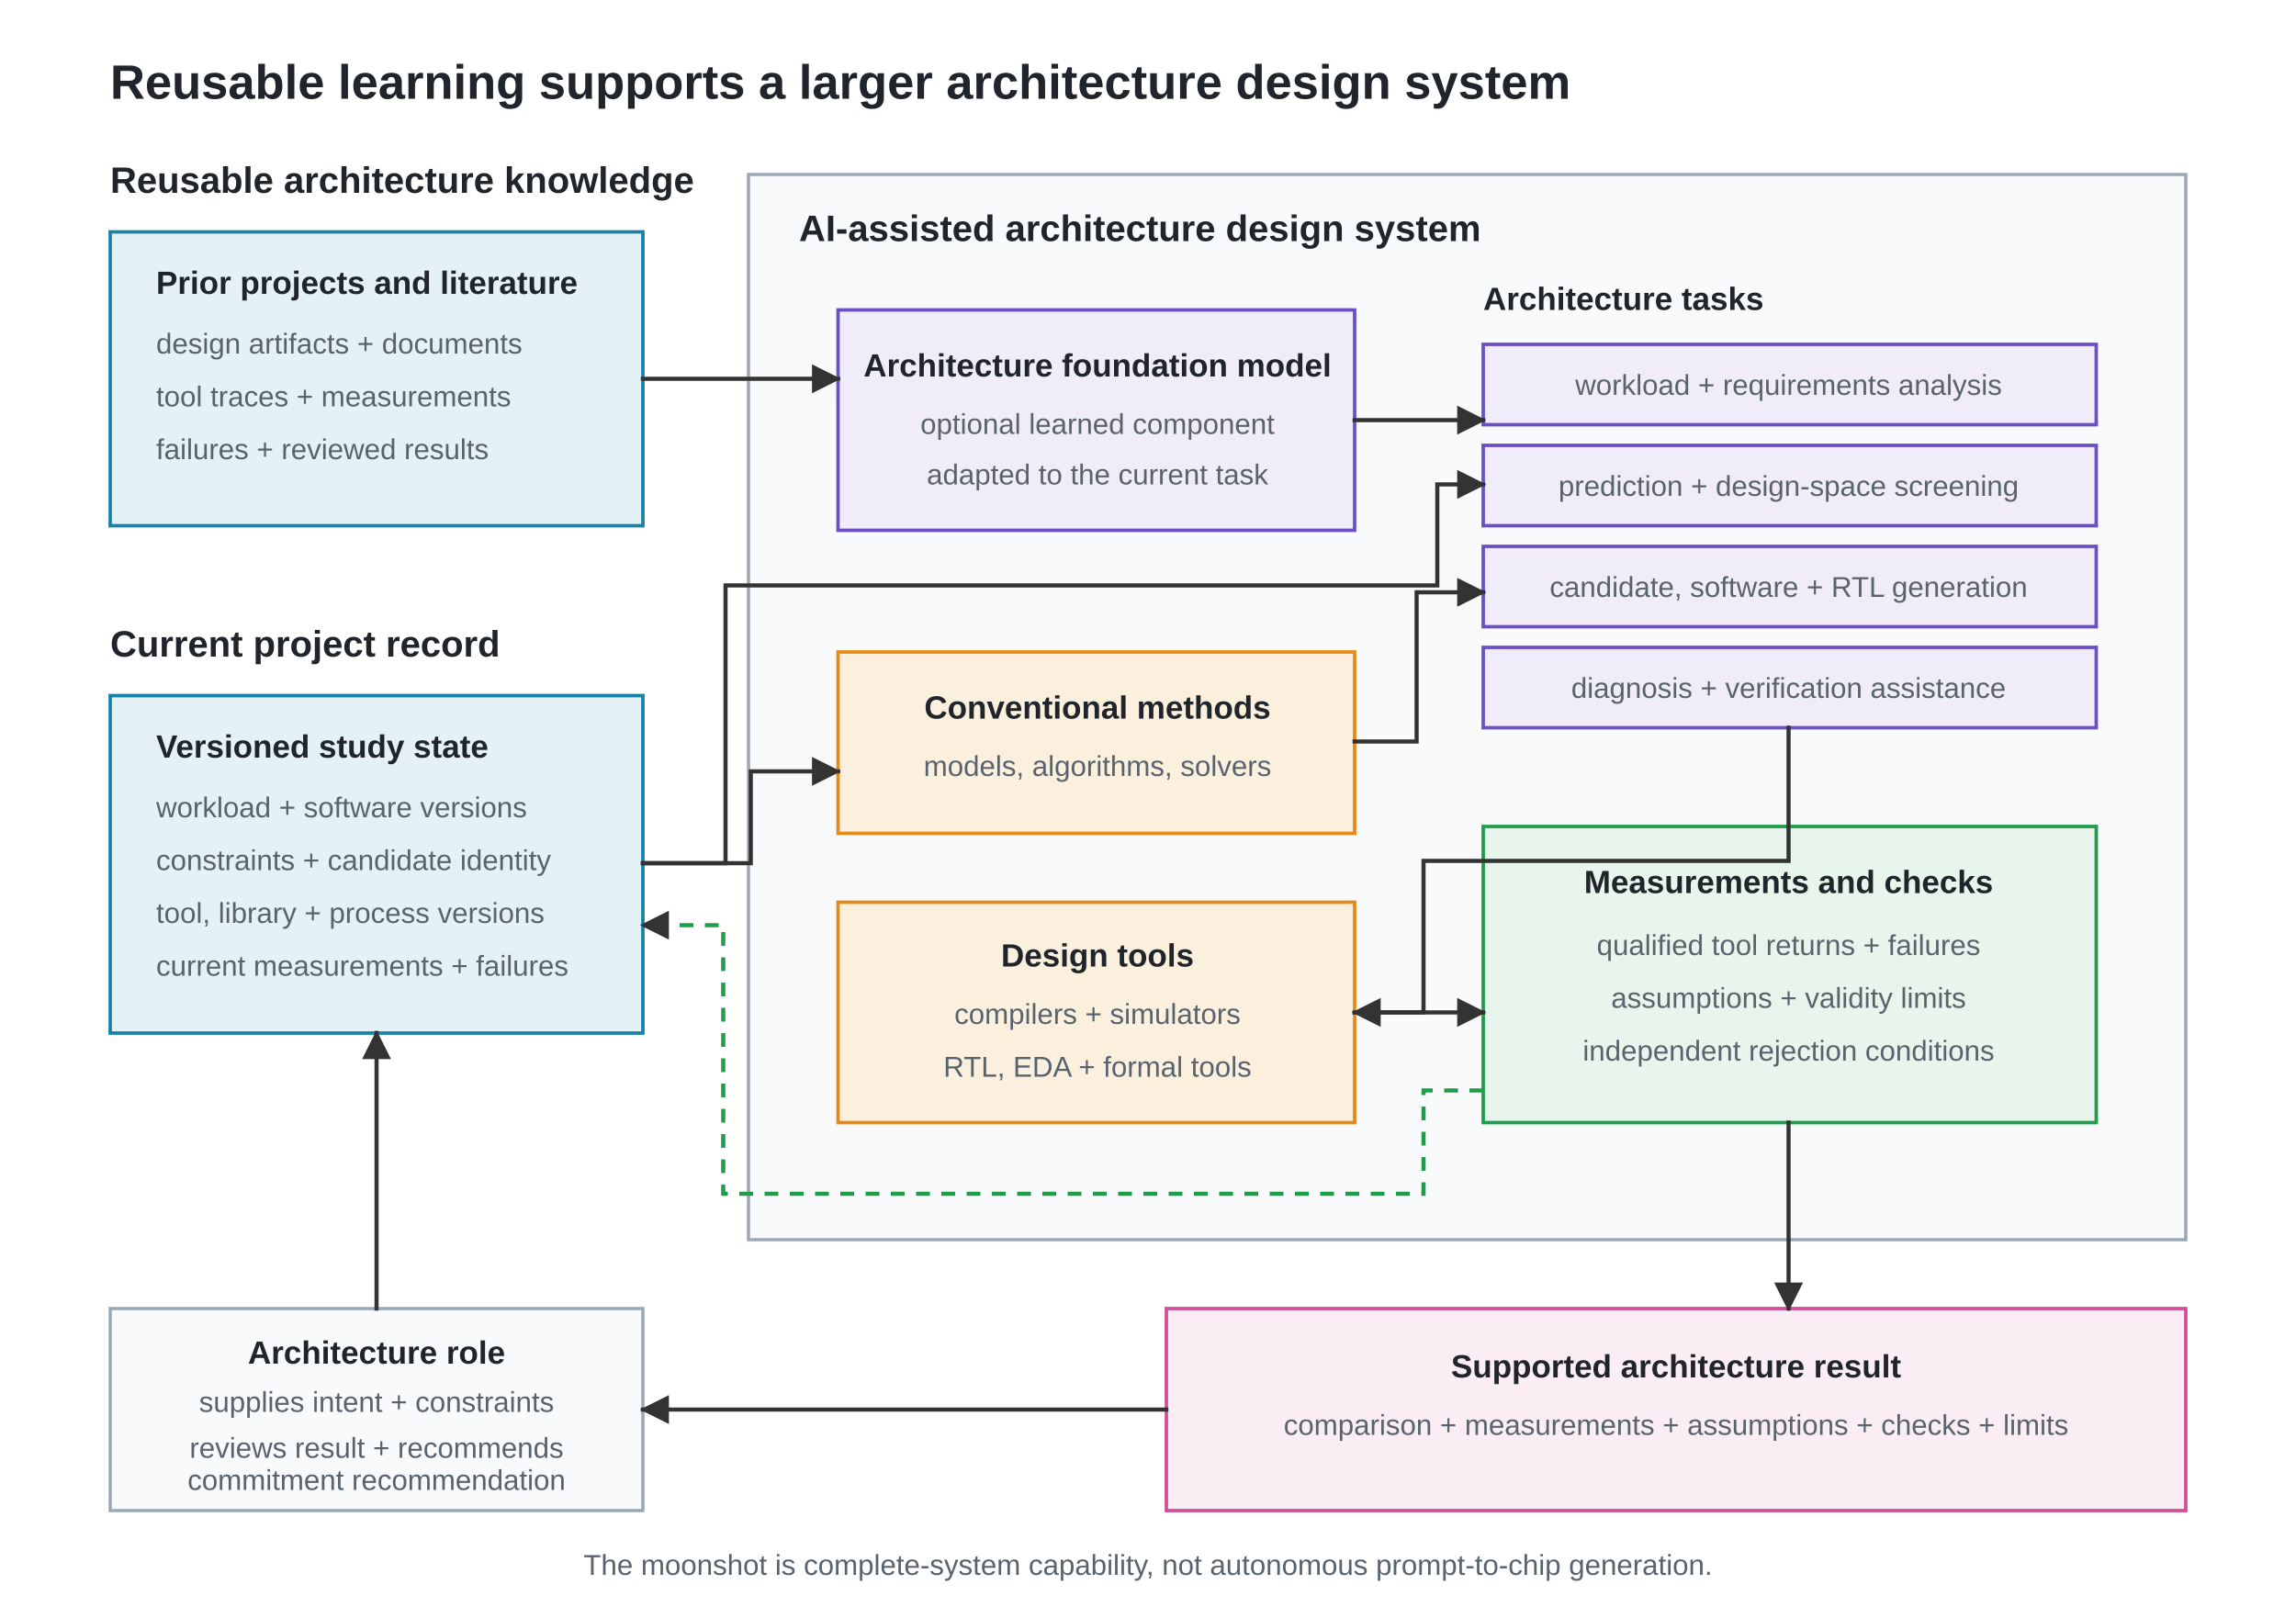
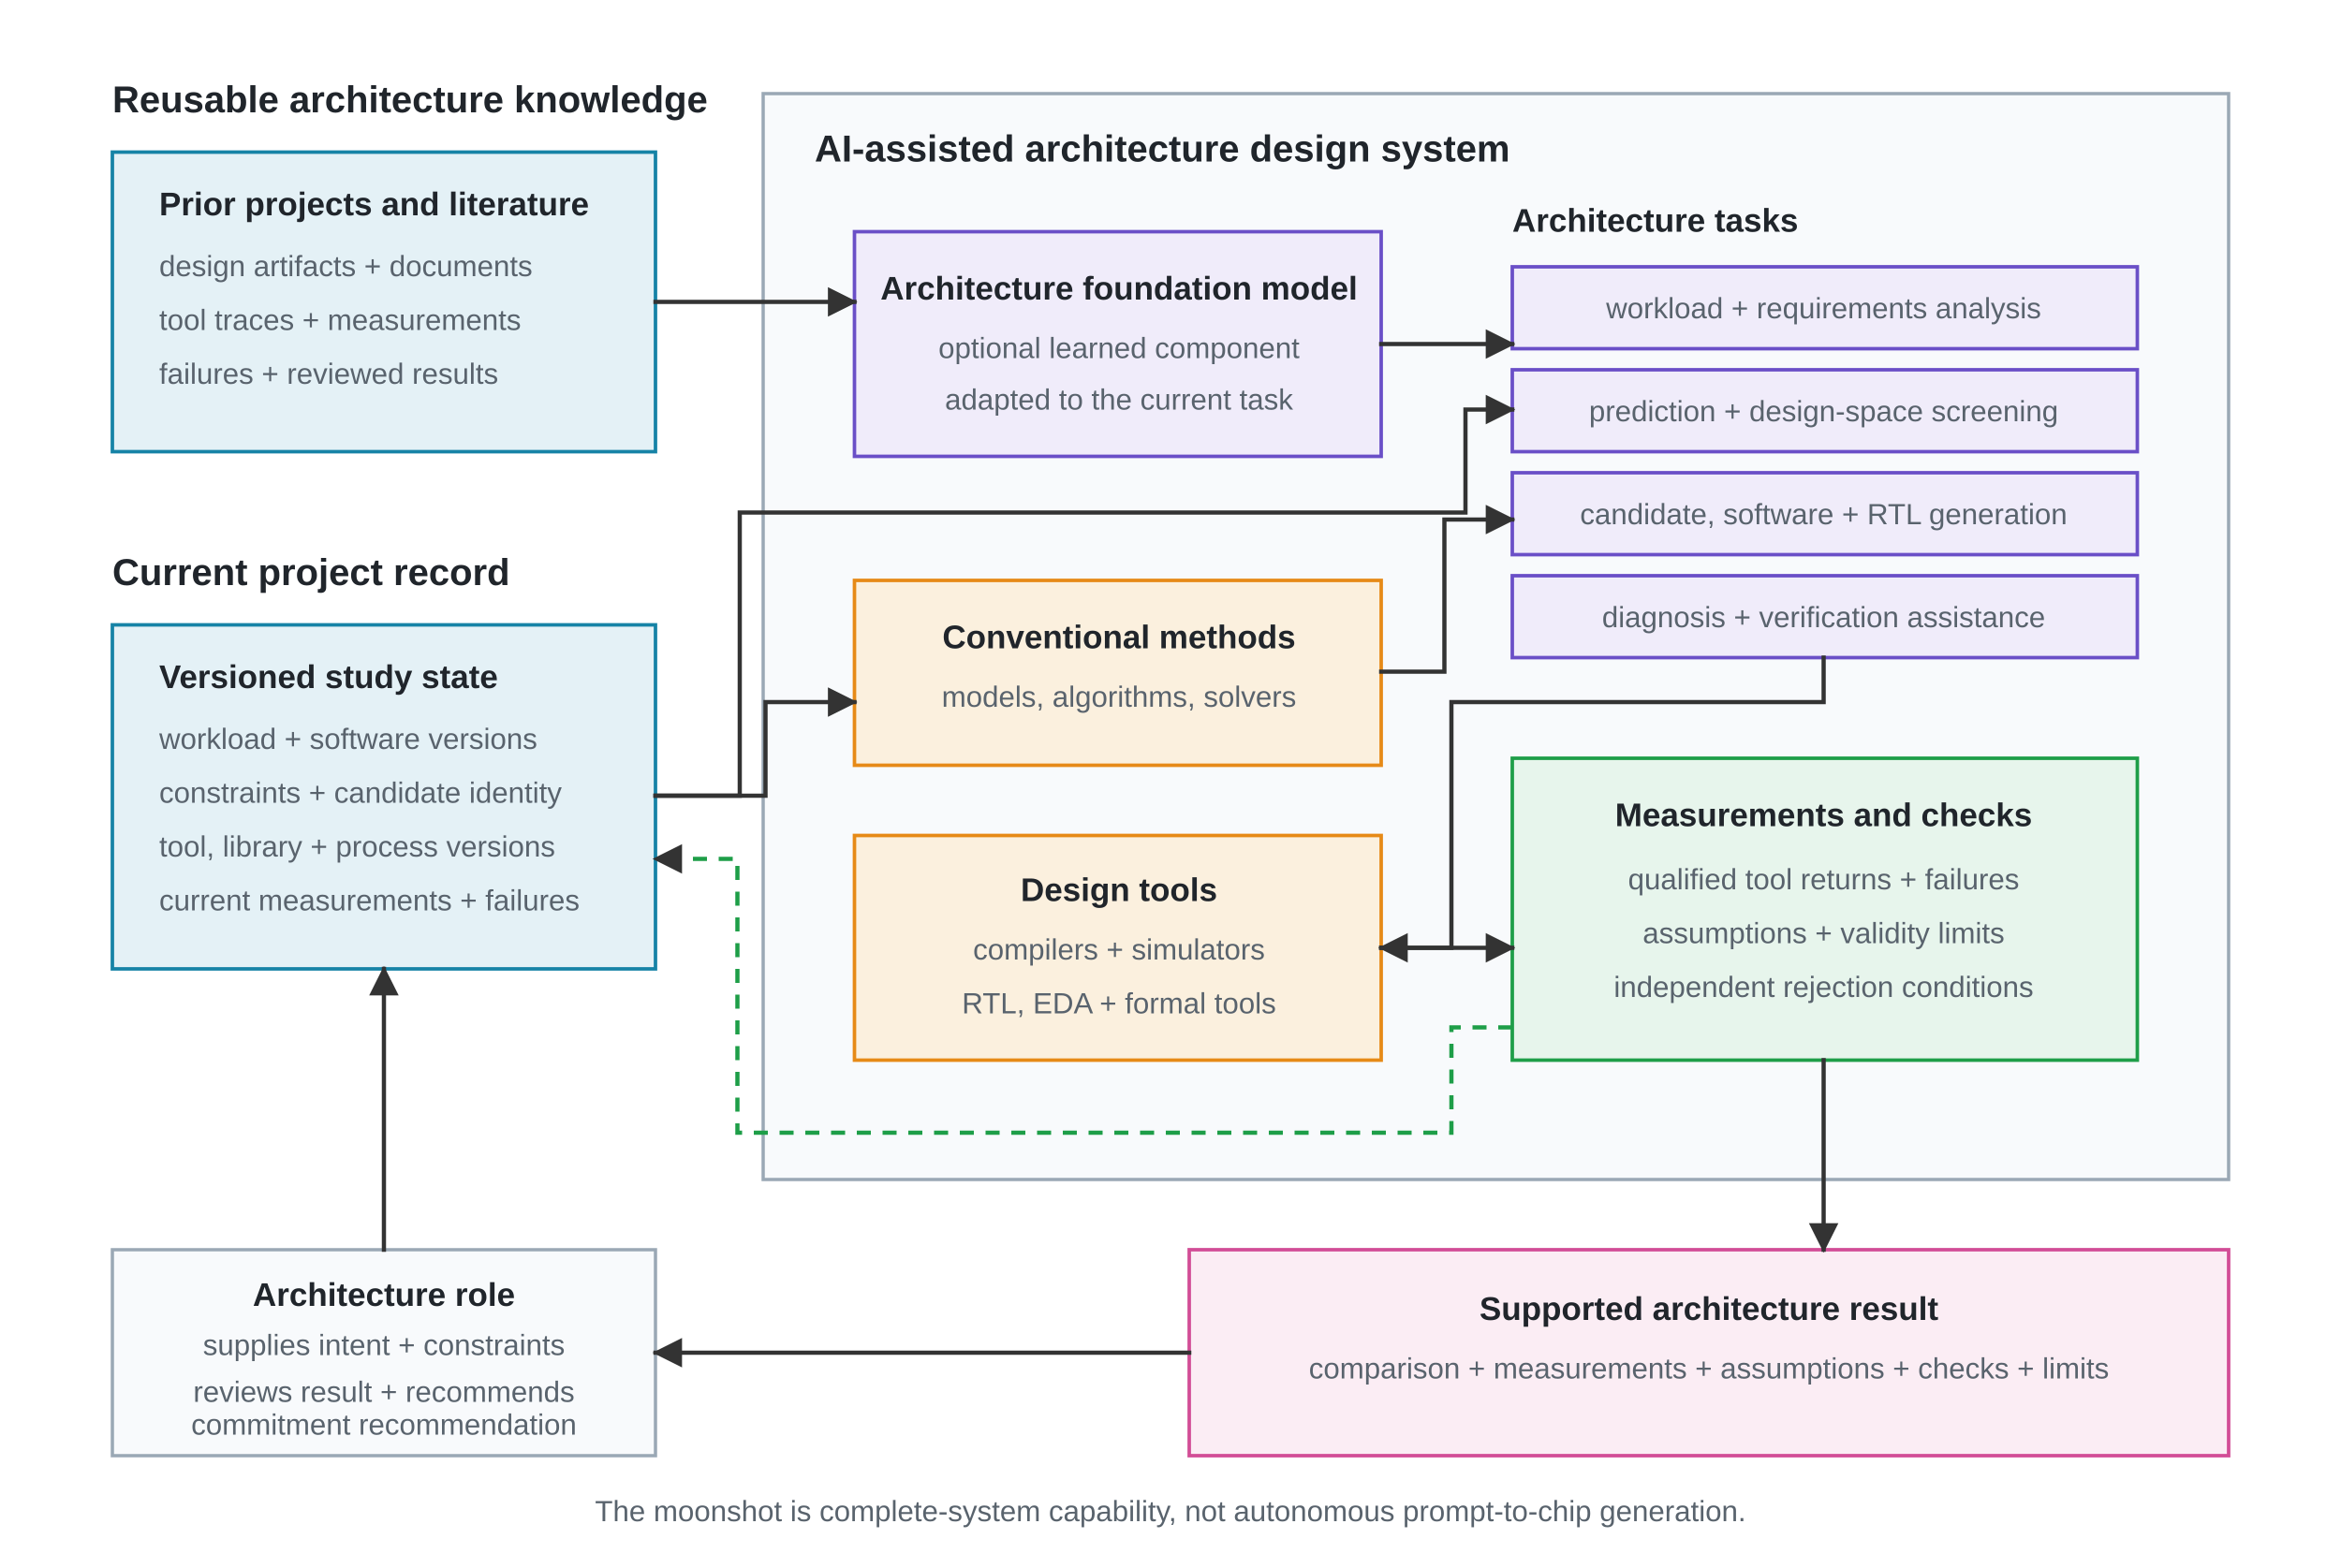
- <svg xmlns="http://www.w3.org/2000/svg" viewBox="0 0 1000 700" role="img">
+ <svg xmlns="http://www.w3.org/2000/svg" viewBox="0 0 1000 670" role="img">
  <defs>
    <marker id="arrow" viewBox="0 0 10 10" refX="9" refY="5" markerWidth="7" markerHeight="7" orient="auto">
      <path d="M 0 0 L 10 5 L 0 10 z" fill="#333333" />
    </marker>
    <style>
      .font { font-family: Arial, Helvetica, sans-serif; fill: #20252B; }
-       .title { font-size: 21px; font-weight: 700; }
      .head { font-size: 16px; font-weight: 700; }
      .label { font-size: 14px; font-weight: 700; }
      .small { font-size: 12.5px; fill: #59636D; }
      .panel { fill: #F8FAFC; stroke: #9AA8B5; stroke-width: 1.4; }
      .data { fill: #E4F1F6; stroke: #1683A6; stroke-width: 1.5; }
      .model { fill: #F0ECFA; stroke: #6A4FC7; stroke-width: 1.5; }
      .method { fill: #FBF0DE; stroke: #E68A17; stroke-width: 1.5; }
      .evidence { fill: #E7F5EC; stroke: #1E9E48; stroke-width: 1.5; }
      .decision { fill: #FBEDF4; stroke: #D24D96; stroke-width: 1.5; }
      .line { fill: none; stroke: #333333; stroke-width: 1.8; stroke-linecap: square; stroke-linejoin: miter; marker-end: url(#arrow); }
      .return { fill: none; stroke: #1E9E48; stroke-width: 1.8; stroke-dasharray: 6 5; marker-end: url(#arrow); }
    </style>
  </defs>
-   <rect width="1000" height="700" fill="#FFFFFF" />
-   <text class="font title" x="48" y="43">Reusable learning supports a larger architecture design system</text>
-   <text class="font head" x="48" y="84">Reusable architecture knowledge</text>
-   <rect class="data" x="48" y="101" width="232" height="128" />
-   <text class="font label" x="68" y="128">Prior projects and literature</text>
-   <text class="font small" x="68" y="154">design artifacts + documents</text>
-   <text class="font small" x="68" y="177">tool traces + measurements</text>
-   <text class="font small" x="68" y="200">failures + reviewed results</text>
-   <text class="font head" x="48" y="286">Current project record</text>
-   <rect class="data" x="48" y="303" width="232" height="147" />
-   <text class="font label" x="68" y="330">Versioned study state</text>
-   <text class="font small" x="68" y="356">workload + software versions</text>
-   <text class="font small" x="68" y="379">constraints + candidate identity</text>
-   <text class="font small" x="68" y="402">tool, library + process versions</text>
-   <text class="font small" x="68" y="425">current measurements + failures</text>
-   <rect class="panel" x="326" y="76" width="626" height="464" />
-   <text class="font head" x="348" y="105">AI-assisted architecture design system</text>
-   <rect class="model" x="365" y="135" width="225" height="96" />
-   <text class="font label" x="478" y="164" text-anchor="middle">Architecture foundation model</text>
-   <text class="font small" x="478" y="189" text-anchor="middle">optional learned component</text>
-   <text class="font small" x="478" y="211" text-anchor="middle">adapted to the current task</text>
-   <text class="font label" x="646" y="135">Architecture tasks</text>
-   <rect class="model" x="646" y="150" width="267" height="35" />
-   <text class="font small" x="779" y="172" text-anchor="middle">workload + requirements analysis</text>
-   <rect class="model" x="646" y="194" width="267" height="35" />
-   <text class="font small" x="779" y="216" text-anchor="middle">prediction + design-space screening</text>
-   <rect class="model" x="646" y="238" width="267" height="35" />
-   <text class="font small" x="779" y="260" text-anchor="middle">candidate, software + RTL generation</text>
-   <rect class="model" x="646" y="282" width="267" height="35" />
-   <text class="font small" x="779" y="304" text-anchor="middle">diagnosis + verification assistance</text>
-   <rect class="method" x="365" y="284" width="225" height="79" />
-   <text class="font label" x="478" y="313" text-anchor="middle">Conventional methods</text>
-   <text class="font small" x="478" y="338" text-anchor="middle">models, algorithms, solvers</text>
-   <rect class="method" x="365" y="393" width="225" height="96" />
-   <text class="font label" x="478" y="421" text-anchor="middle">Design tools</text>
-   <text class="font small" x="478" y="446" text-anchor="middle">compilers + simulators</text>
-   <text class="font small" x="478" y="469" text-anchor="middle">RTL, EDA + formal tools</text>
-   <rect class="evidence" x="646" y="360" width="267" height="129" />
-   <text class="font label" x="779" y="389" text-anchor="middle">Measurements and checks</text>
-   <text class="font small" x="779" y="416" text-anchor="middle">qualified tool returns + failures</text>
-   <text class="font small" x="779" y="439" text-anchor="middle">assumptions + validity limits</text>
-   <text class="font small" x="779" y="462" text-anchor="middle">independent rejection conditions</text>
-   <path class="line" d="M 280 165 H 365" />
-   <path class="line" d="M 590 183 H 646" />
-   <path class="line" d="M 280 376 H 327 V 336 H 365" />
-   <path class="line" d="M 280 376 H 316 V 255 H 626 V 211 H 646" />
-   <path class="line" d="M 590 323 H 617 V 258 H 646" />
-   <path class="line" d="M 779 317 V 375 H 620 V 441 H 590" />
-   <path class="line" d="M 590 441 H 646" />
-   <path class="return" d="M 646 475 H 620 V 520 H 315 V 403 H 280" />
-   <rect class="decision" x="508" y="570" width="444" height="88" />
-   <text class="font label" x="730" y="600" text-anchor="middle">Supported architecture result</text>
-   <text class="font small" x="730" y="625" text-anchor="middle">comparison + measurements + assumptions + checks + limits</text>
-   <path class="line" d="M 779 489 V 570" />
-   <rect class="panel" x="48" y="570" width="232" height="88" />
-   <text class="font label" x="164" y="594" text-anchor="middle">Architecture role</text>
-   <text class="font small" x="164" y="615" text-anchor="middle">supplies intent + constraints</text>
-   <text class="font small" x="164" y="635" text-anchor="middle">reviews result + recommends</text>
-   <text class="font small" x="164" y="649" text-anchor="middle">commitment recommendation</text>
-   <path class="line" d="M 508 614 H 280" />
-   <path class="line" d="M 164 570 V 450" />
-   <text class="font small" x="500" y="686" text-anchor="middle">The moonshot is complete-system capability, not autonomous prompt-to-chip generation.</text>
+   <rect width="1000" height="670" fill="#FFFFFF" />
+   <text class="font head" x="48" y="48">Reusable architecture knowledge</text>
+   <rect class="data" x="48" y="65" width="232" height="128" />
+   <text class="font label" x="68" y="92">Prior projects and literature</text>
+   <text class="font small" x="68" y="118">design artifacts + documents</text>
+   <text class="font small" x="68" y="141">tool traces + measurements</text>
+   <text class="font small" x="68" y="164">failures + reviewed results</text>
+   <text class="font head" x="48" y="250">Current project record</text>
+   <rect class="data" x="48" y="267" width="232" height="147" />
+   <text class="font label" x="68" y="294">Versioned study state</text>
+   <text class="font small" x="68" y="320">workload + software versions</text>
+   <text class="font small" x="68" y="343">constraints + candidate identity</text>
+   <text class="font small" x="68" y="366">tool, library + process versions</text>
+   <text class="font small" x="68" y="389">current measurements + failures</text>
+   <rect class="panel" x="326" y="40" width="626" height="464" />
+   <text class="font head" x="348" y="69">AI-assisted architecture design system</text>
+   <rect class="model" x="365" y="99" width="225" height="96" />
+   <text class="font label" x="478" y="128" text-anchor="middle">Architecture foundation model</text>
+   <text class="font small" x="478" y="153" text-anchor="middle">optional learned component</text>
+   <text class="font small" x="478" y="175" text-anchor="middle">adapted to the current task</text>
+   <text class="font label" x="646" y="99">Architecture tasks</text>
+   <rect class="model" x="646" y="114" width="267" height="35" />
+   <text class="font small" x="779" y="136" text-anchor="middle">workload + requirements analysis</text>
+   <rect class="model" x="646" y="158" width="267" height="35" />
+   <text class="font small" x="779" y="180" text-anchor="middle">prediction + design-space screening</text>
+   <rect class="model" x="646" y="202" width="267" height="35" />
+   <text class="font small" x="779" y="224" text-anchor="middle">candidate, software + RTL generation</text>
+   <rect class="model" x="646" y="246" width="267" height="35" />
+   <text class="font small" x="779" y="268" text-anchor="middle">diagnosis + verification assistance</text>
+   <rect class="method" x="365" y="248" width="225" height="79" />
+   <text class="font label" x="478" y="277" text-anchor="middle">Conventional methods</text>
+   <text class="font small" x="478" y="302" text-anchor="middle">models, algorithms, solvers</text>
+   <rect class="method" x="365" y="357" width="225" height="96" />
+   <text class="font label" x="478" y="385" text-anchor="middle">Design tools</text>
+   <text class="font small" x="478" y="410" text-anchor="middle">compilers + simulators</text>
+   <text class="font small" x="478" y="433" text-anchor="middle">RTL, EDA + formal tools</text>
+   <rect class="evidence" x="646" y="324" width="267" height="129" />
+   <text class="font label" x="779" y="353" text-anchor="middle">Measurements and checks</text>
+   <text class="font small" x="779" y="380" text-anchor="middle">qualified tool returns + failures</text>
+   <text class="font small" x="779" y="403" text-anchor="middle">assumptions + validity limits</text>
+   <text class="font small" x="779" y="426" text-anchor="middle">independent rejection conditions</text>
+   <path class="line" d="M 280 129 H 365" />
+   <path class="line" d="M 590 147 H 646" />
+   <path class="line" d="M 280 340 H 327 V 300 H 365" />
+   <path class="line" d="M 280 340 H 316 V 219 H 626 V 175 H 646" />
+   <path class="line" d="M 590 287 H 617 V 222 H 646" />
+   <path class="line" d="M 779 281 V 300 H 620 V 405 H 590" />
+   <path class="line" d="M 590 405 H 646" />
+   <path class="return" d="M 646 439 H 620 V 484 H 315 V 367 H 280" />
+   <rect class="decision" x="508" y="534" width="444" height="88" />
+   <text class="font label" x="730" y="564" text-anchor="middle">Supported architecture result</text>
+   <text class="font small" x="730" y="589" text-anchor="middle">comparison + measurements + assumptions + checks + limits</text>
+   <path class="line" d="M 779 453 V 534" />
+   <rect class="panel" x="48" y="534" width="232" height="88" />
+   <text class="font label" x="164" y="558" text-anchor="middle">Architecture role</text>
+   <text class="font small" x="164" y="579" text-anchor="middle">supplies intent + constraints</text>
+   <text class="font small" x="164" y="599" text-anchor="middle">reviews result + recommends</text>
+   <text class="font small" x="164" y="613" text-anchor="middle">commitment recommendation</text>
+   <path class="line" d="M 508 578 H 280" />
+   <path class="line" d="M 164 534 V 414" />
+   <text class="font small" x="500" y="650" text-anchor="middle">The moonshot is complete-system capability, not autonomous prompt-to-chip generation.</text>
</svg>
